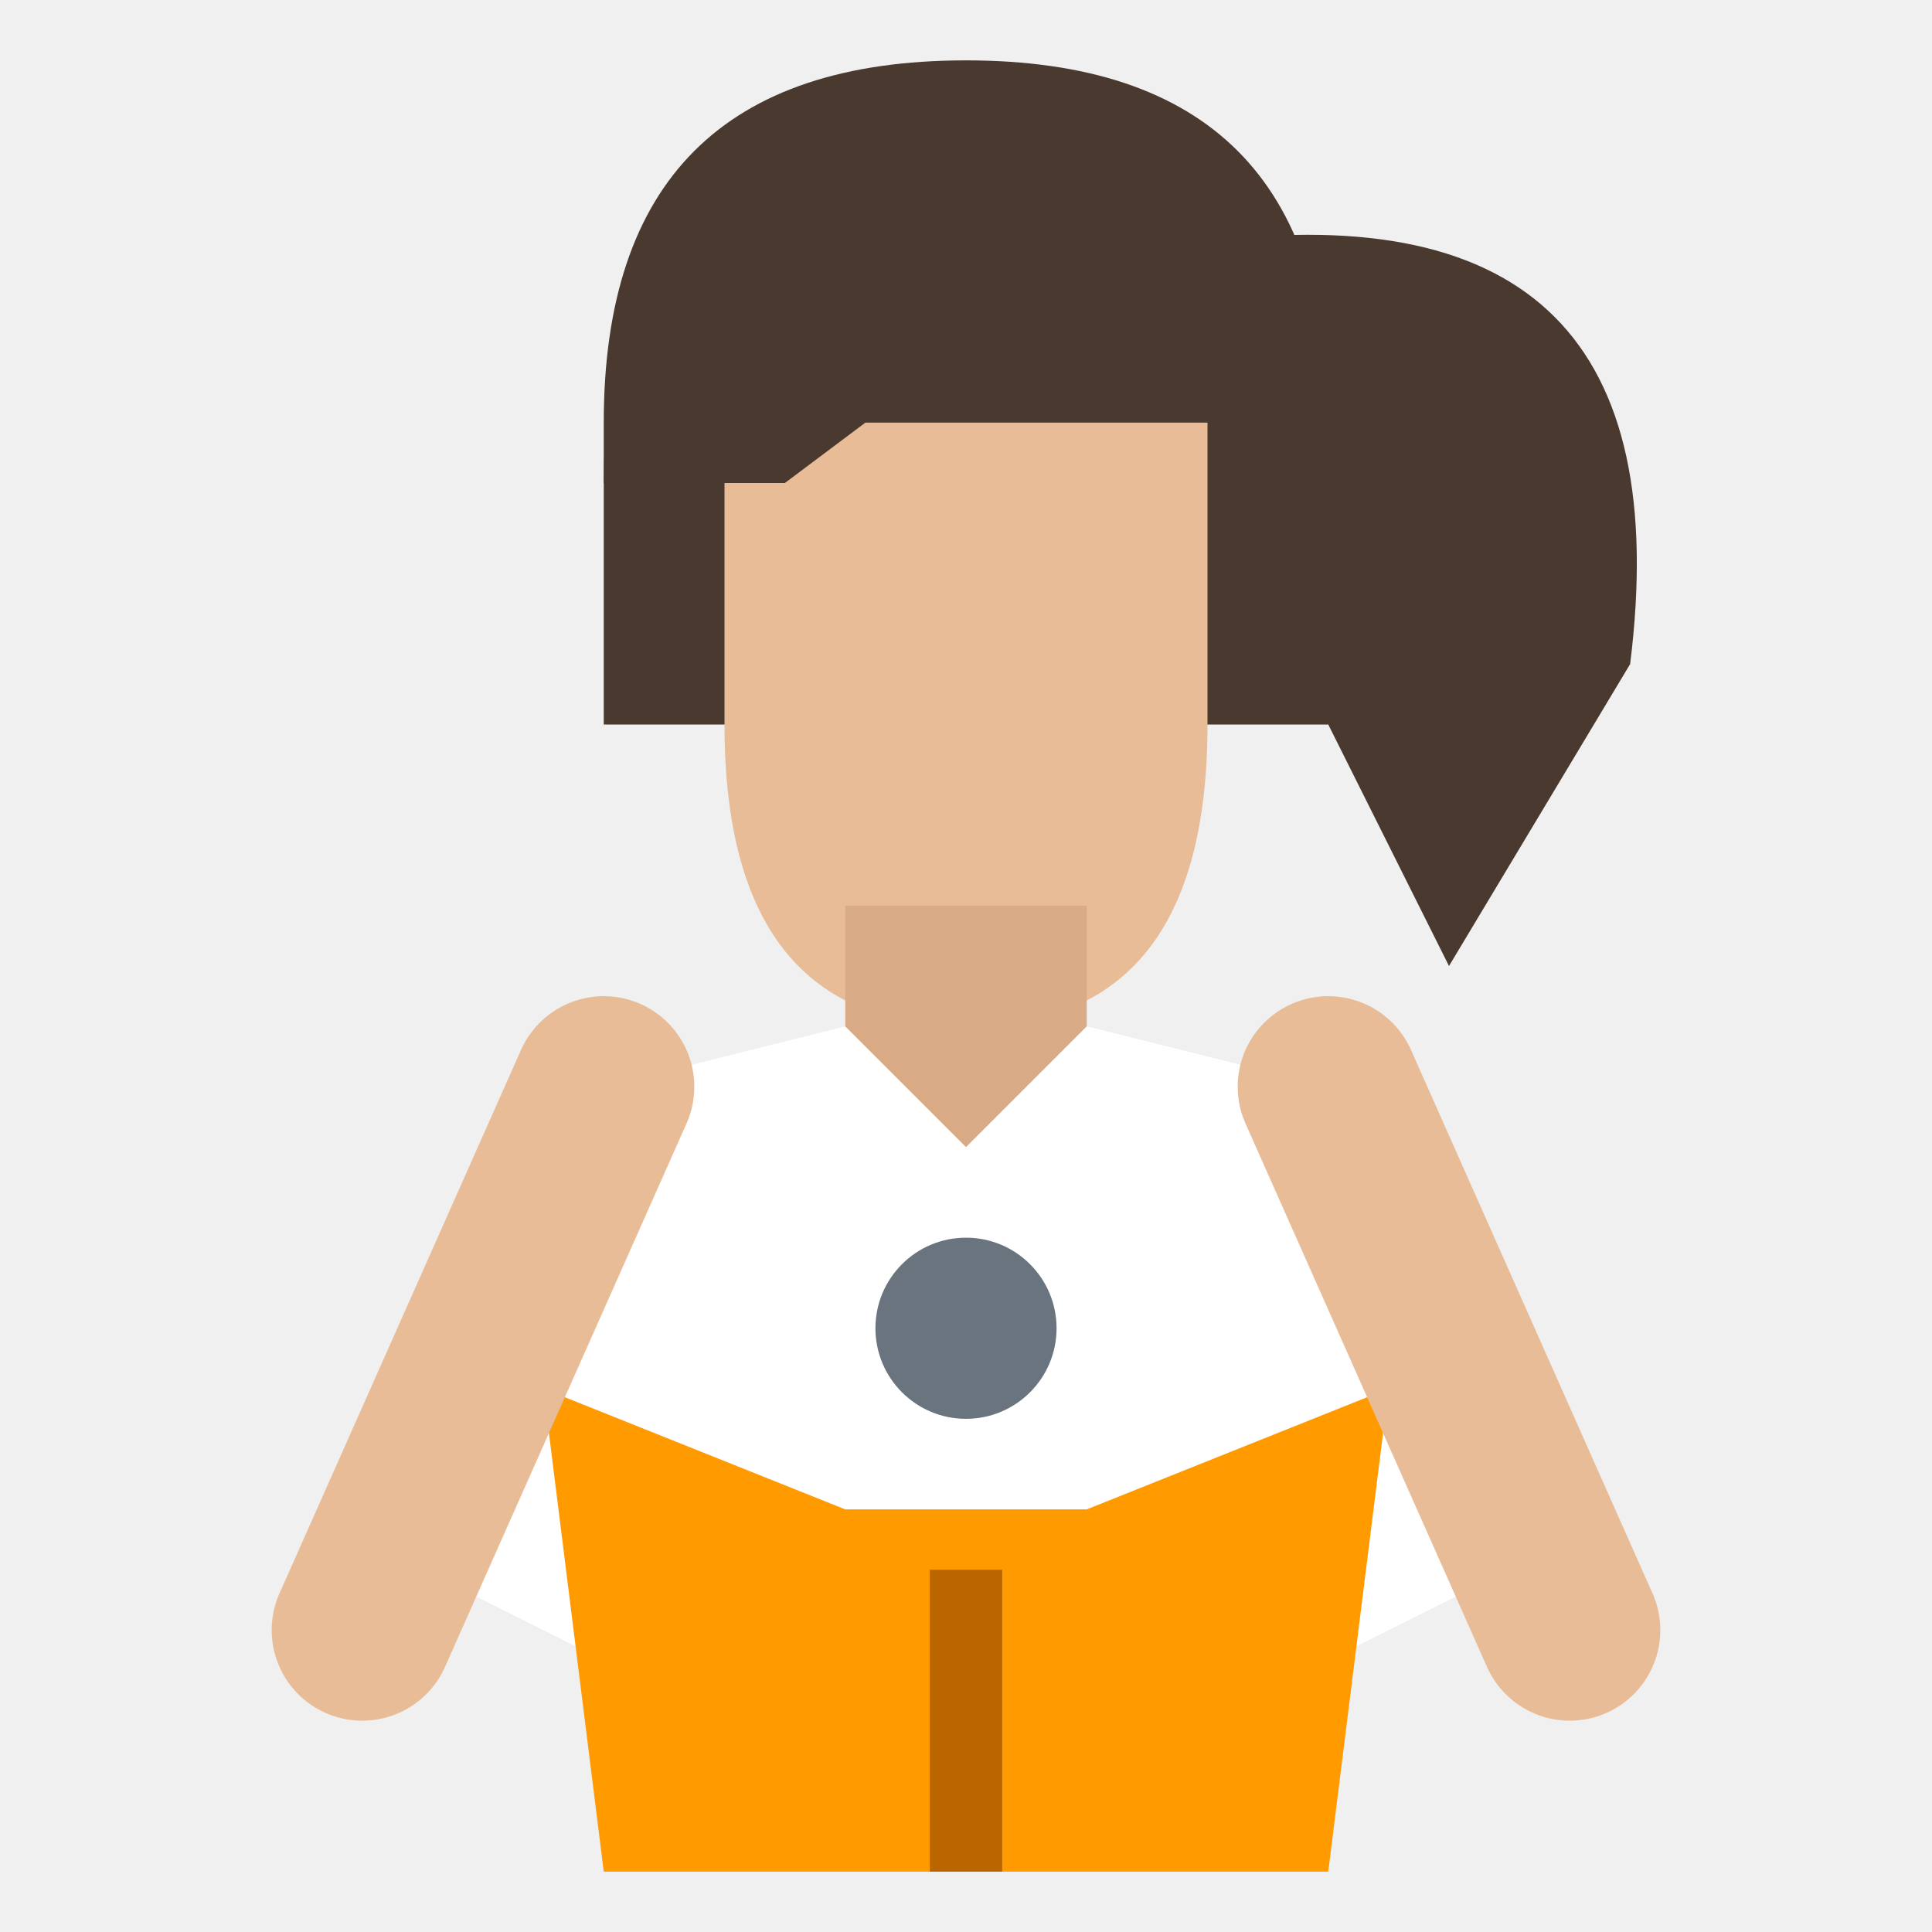
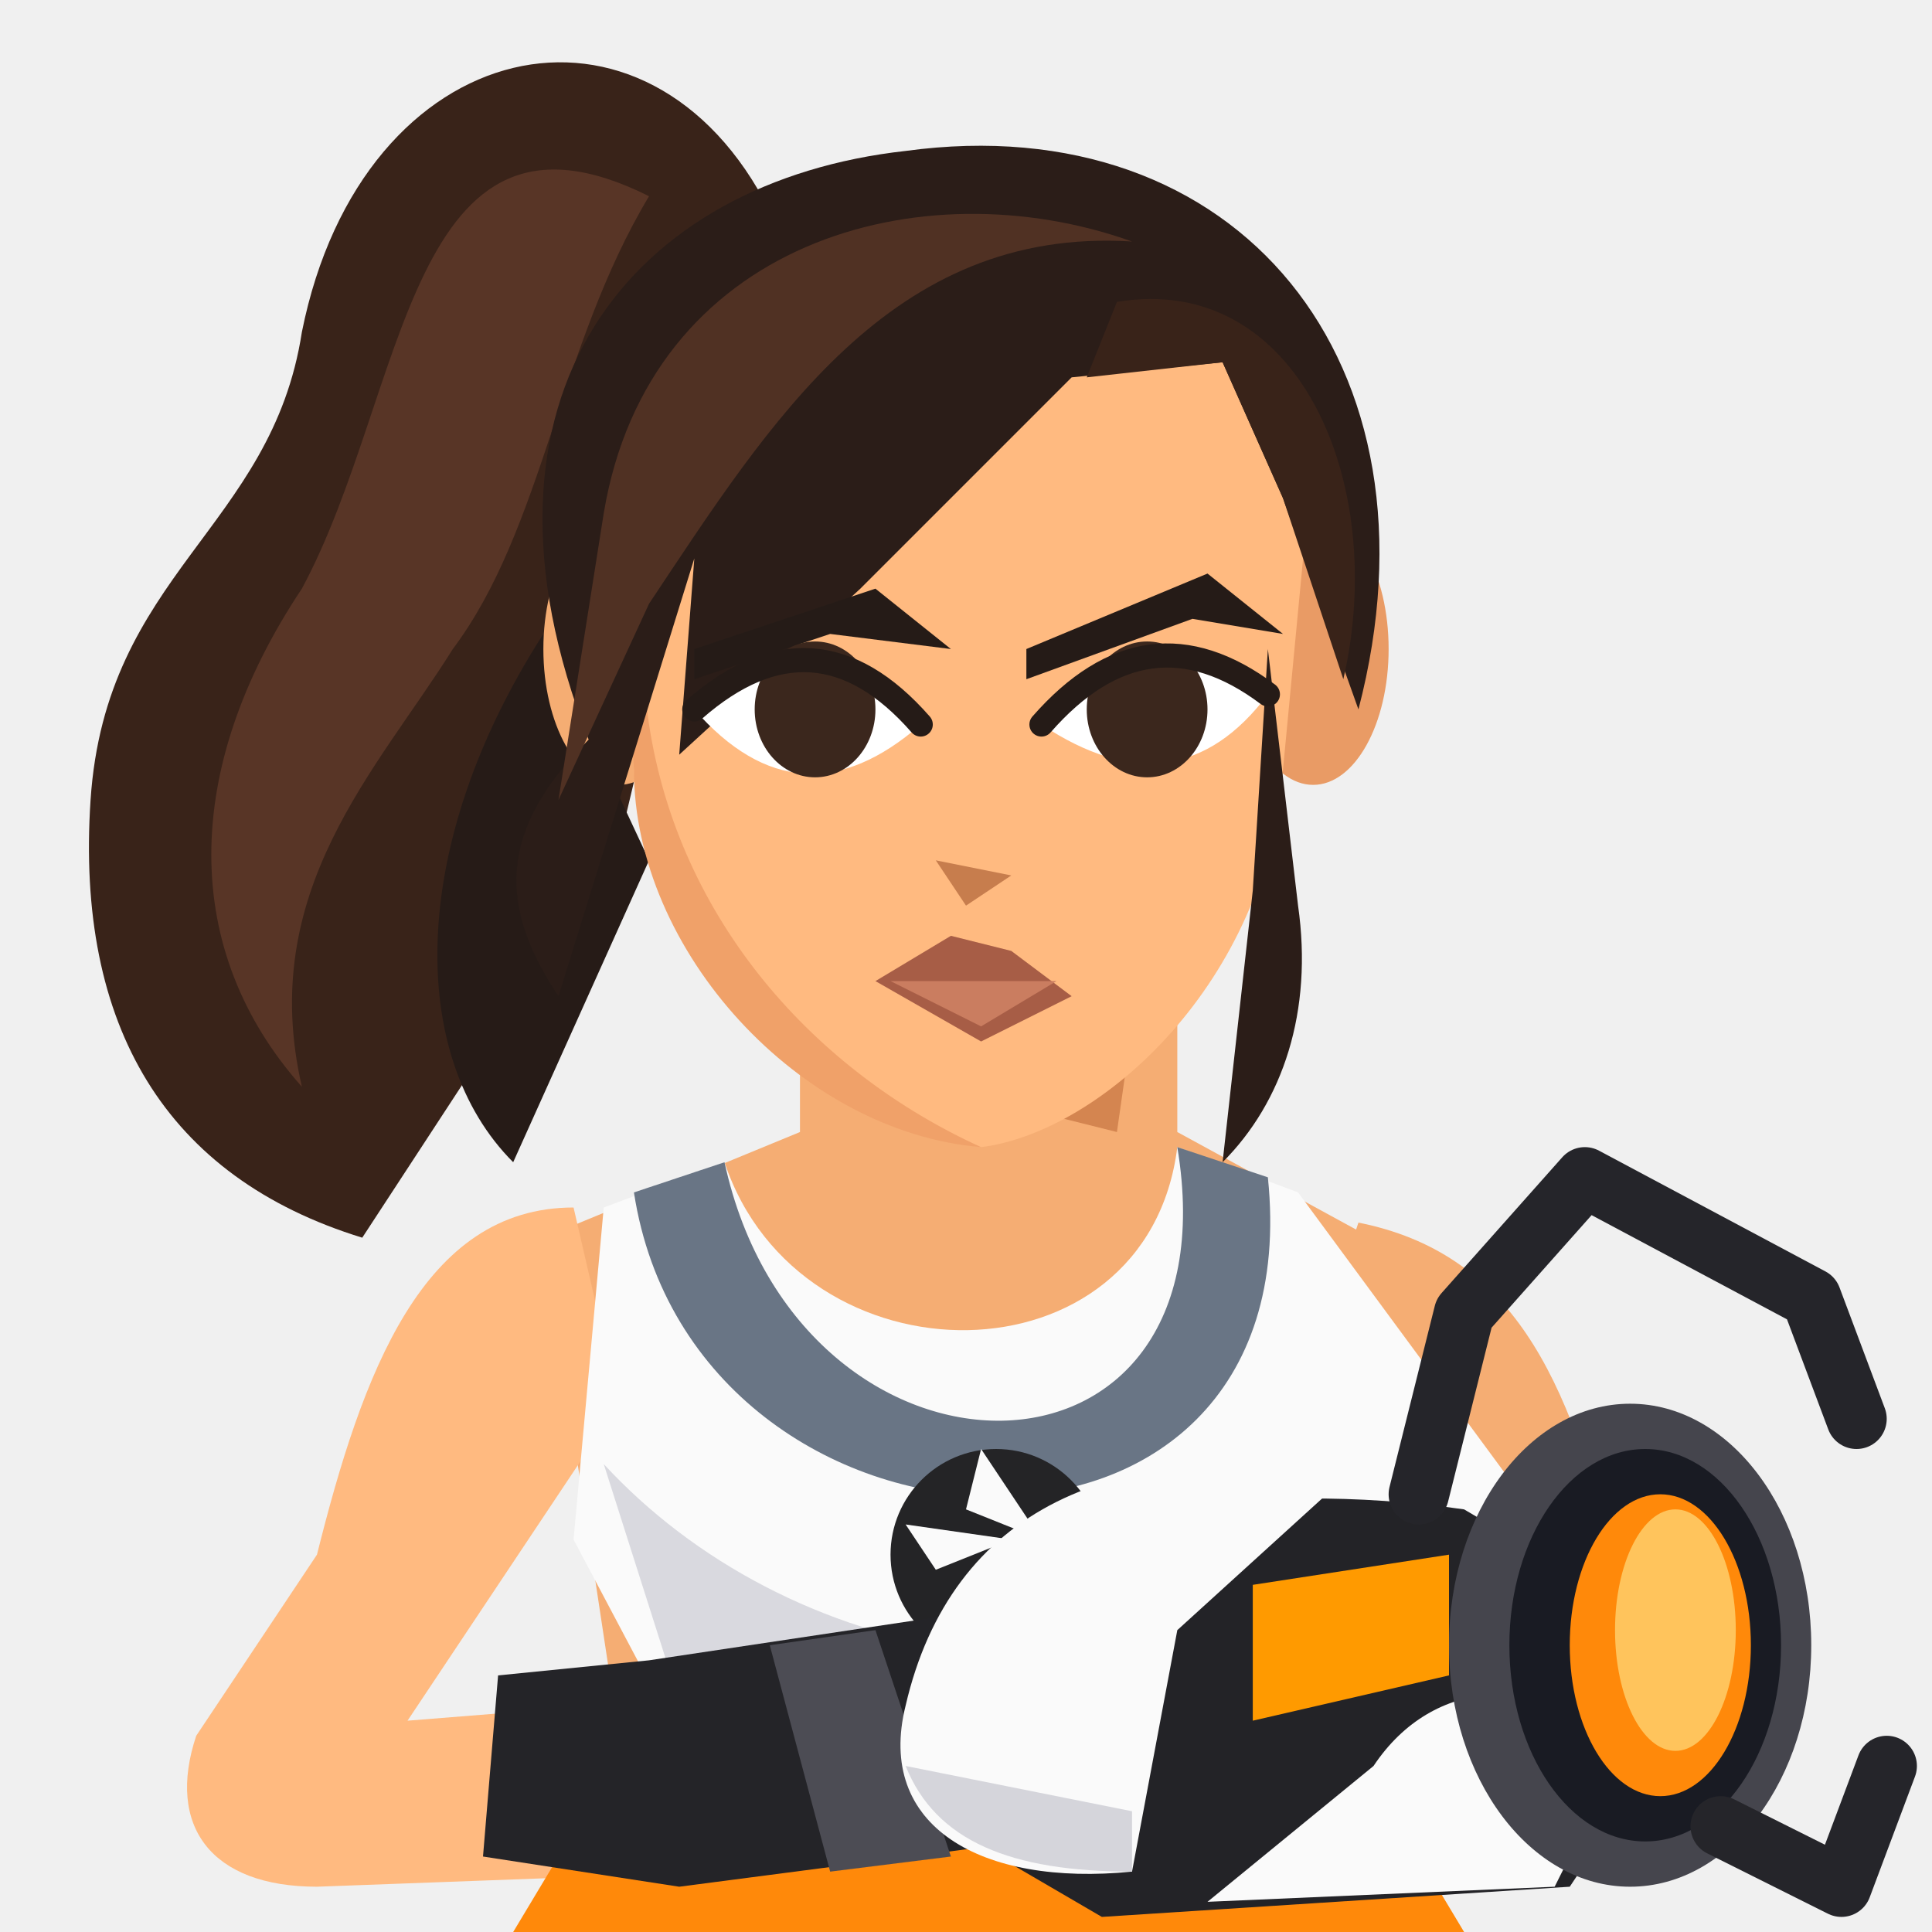
- <svg xmlns="http://www.w3.org/2000/svg" viewBox="0 0 32 32">
-   <path d="M20 4q8-1 7 7l-3 5-3-6z" fill="#49392f" />
-   <path d="M10 10V7q0-6 6-6t6 6v5H10" fill="#49392f" />
-   <path d="M12 7h8v5q0 5-4 5t-4-5z" fill="#e7bc97" />
-   <path d="M10 8q0-6 6-6t6 6l-5-3-4 3z" fill="#49392f" />
-   <path d="M14 15h4v4h-4z" fill="#d9ac87" />
-   <path d="M10 18l4-1 2 2 2-2 4 1 3 8-4 2H11l-4-2z" fill="#fff" />
-   <path d="M9 23l5 2h4l5-2-1 8H10z" fill="#ff9a00" />
-   <path d="M16 26v5" stroke="#bb6500" stroke-width="1.2" />
-   <path d="M10 18L6 27m16-9 4 9" stroke="#e7bc97" stroke-width="3" stroke-linecap="round" />
-   <circle cx="16" cy="22" r="1.5" fill="#69747e" />
+ <svg xmlns="http://www.w3.org/2000/svg" viewBox="0 0 128 128" role="img" aria-label="Chell">
+   <path d="M51 14C43-2 24 2 20 22c-2 13-13 16-14 31-1 15 5 25 18 29L41 56z" fill="#392319" />
+   <path d="M43 13C27 5 27 26 20 39 12 51 12 63 20 72c-3-13 5-21 10-29 6-8 7-20 13-30" fill="#583526" />
+   <path d="M36 42c-9 14-9 28-2 35l9-20z" fill="#261b17" />
+   <path d="M53 60v15l-17 7 5 33h53l6-28-22-12V59z" fill="#f5ad73" />
+   <path d="M54 60l22 1-2 14-8-2-12-9z" fill="#d48550" />
+   <path d="M38 80c-10 0-14 11-17 23l-8 12c-2 6 1 10 8 10l27-1 4-12-25 2 14-21z" fill="#ffba80" />
+   <path d="M90 81c10 2 14 10 17 23l6 13-12 7-17-25z" fill="#f5ad73" />
+   <path d="M48 77l-8 3-2 22 9 17h43l10-21-14-19-8-3c-2 16-25 16-30 1" fill="#fafafa" />
+   <path d="M48 77c5 23 34 23 30-1l6 2c3 29-38 27-42 1z" fill="#697585" />
+   <path d="M40 97c12 13 34 18 54 6l-4 16H47z" fill="#d9d9df" />
+   <path d="M40 118h51l6 10H34z" fill="#ff890a" />
+   <ellipse cx="41" cy="43" rx="5" ry="9" fill="#f5ad73" />
+   <ellipse cx="87" cy="43" rx="5" ry="9" fill="#e99b65" />
+   <path d="M42 29c0-20 41-24 45 1l-2 21c-1 14-12 24-20 25-9-1-22-12-23-25z" fill="#ffba80" />
+   <path d="M43 48c2 13 11 23 22 28-12-1-23-13-23-25l-1-18z" fill="#f0a169" />
+   <path d="M39 49C30 26 42 12 60 10c22-3 36 14 30 37l-5-14-4-9-10 1-14 14-12 11 1-13-9 29c-4-6-4-11 2-17" fill="#2b1d18" />
+   <path d="M40 34c3-18 21-23 35-18-16-1-24 12-32 24l-6 13z" fill="#503123" />
+   <path d="M74 20c12-2 18 12 15 25l-4-12-4-9-9 1z" fill="#392319" />
+   <path d="M84 43l2 17c1 7-1 13-5 17l2-18z" fill="#2b1d18" />
+   <path d="M46 43l12-4 5 4-8-1-9 3zm22 0l12-5 5 4-6-1-11 4z" fill="#251b17" />
+   <path d="M46 47q8-7 15 1-8 7-15-1m23 1q7-8 15-2-6 8-15 2" fill="#fff" />
+   <ellipse cx="54" cy="47" rx="4" ry="4.5" fill="#3b271d" />
+   <ellipse cx="76" cy="47" rx="4" ry="4.5" fill="#3b271d" />
+   <path d="M46 47q8-7 15 1m8 0q7-8 15-2" fill="none" stroke="#251b17" stroke-width="1.6" stroke-linecap="round" />
+   <path d="M62 57l5 1-3 2z" fill="#c77d4d" />
+   <path d="M58 65l5-3 4 1 4 3-6 3z" fill="#a75d46" />
+   <path d="M59 65h11l-5 3z" fill="#ca7d60" />
+   <g transform="translate(66 103)">
+     <circle r="7" fill="#242426" />
+     <path d="M-1-7l4 6-5-2m8-1l-3 6 1-5m3 9l-7-1 5-2m-3 8l-4-6 5 2m-8 1l3-6-1 5m-3-9l7 1-5 2" fill="#fafafa" />
+   </g>
+   <path d="M43 110l20-3 5 15-23 3-13-2 1-12z" fill="#242428" />
+   <path d="M51 109l7-1 5 15-8 1z" fill="#4c4c54" />
+   <path d="M62 108c6-8 21-10 35-8l17 10-10 15-31 2-12-7z" fill="#232327" />
+   <path d="M60 113c3-13 14-18 29-15l-11 10-3 16c-10 1-17-3-15-11" fill="#fafafa" />
+   <path d="M60 117l15 3v4c-8 0-13-2-15-7" fill="#d5d5db" />
+   <path d="M91 117c4-6 11-6 17-2l-5 10-23 1z" fill="#fafafa" />
+   <path d="M83 105l13-2v8l-13 3z" fill="#ff9a00" />
+   <ellipse cx="108" cy="109" rx="12" ry="16" fill="#45454d" />
+   <ellipse cx="109" cy="109" rx="9" ry="13" fill="#191b23" />
+   <ellipse cx="110" cy="109" rx="6" ry="10" fill="#ff890a" />
+   <ellipse cx="111" cy="108" rx="4" ry="8" fill="#ffc45c" />
+   <path d="M94 99l3-12 8-9 15 8 3 8m-9 27l8 4 3-8" fill="none" stroke="#25252a" stroke-width="4" stroke-linecap="round" stroke-linejoin="round" />
</svg>
